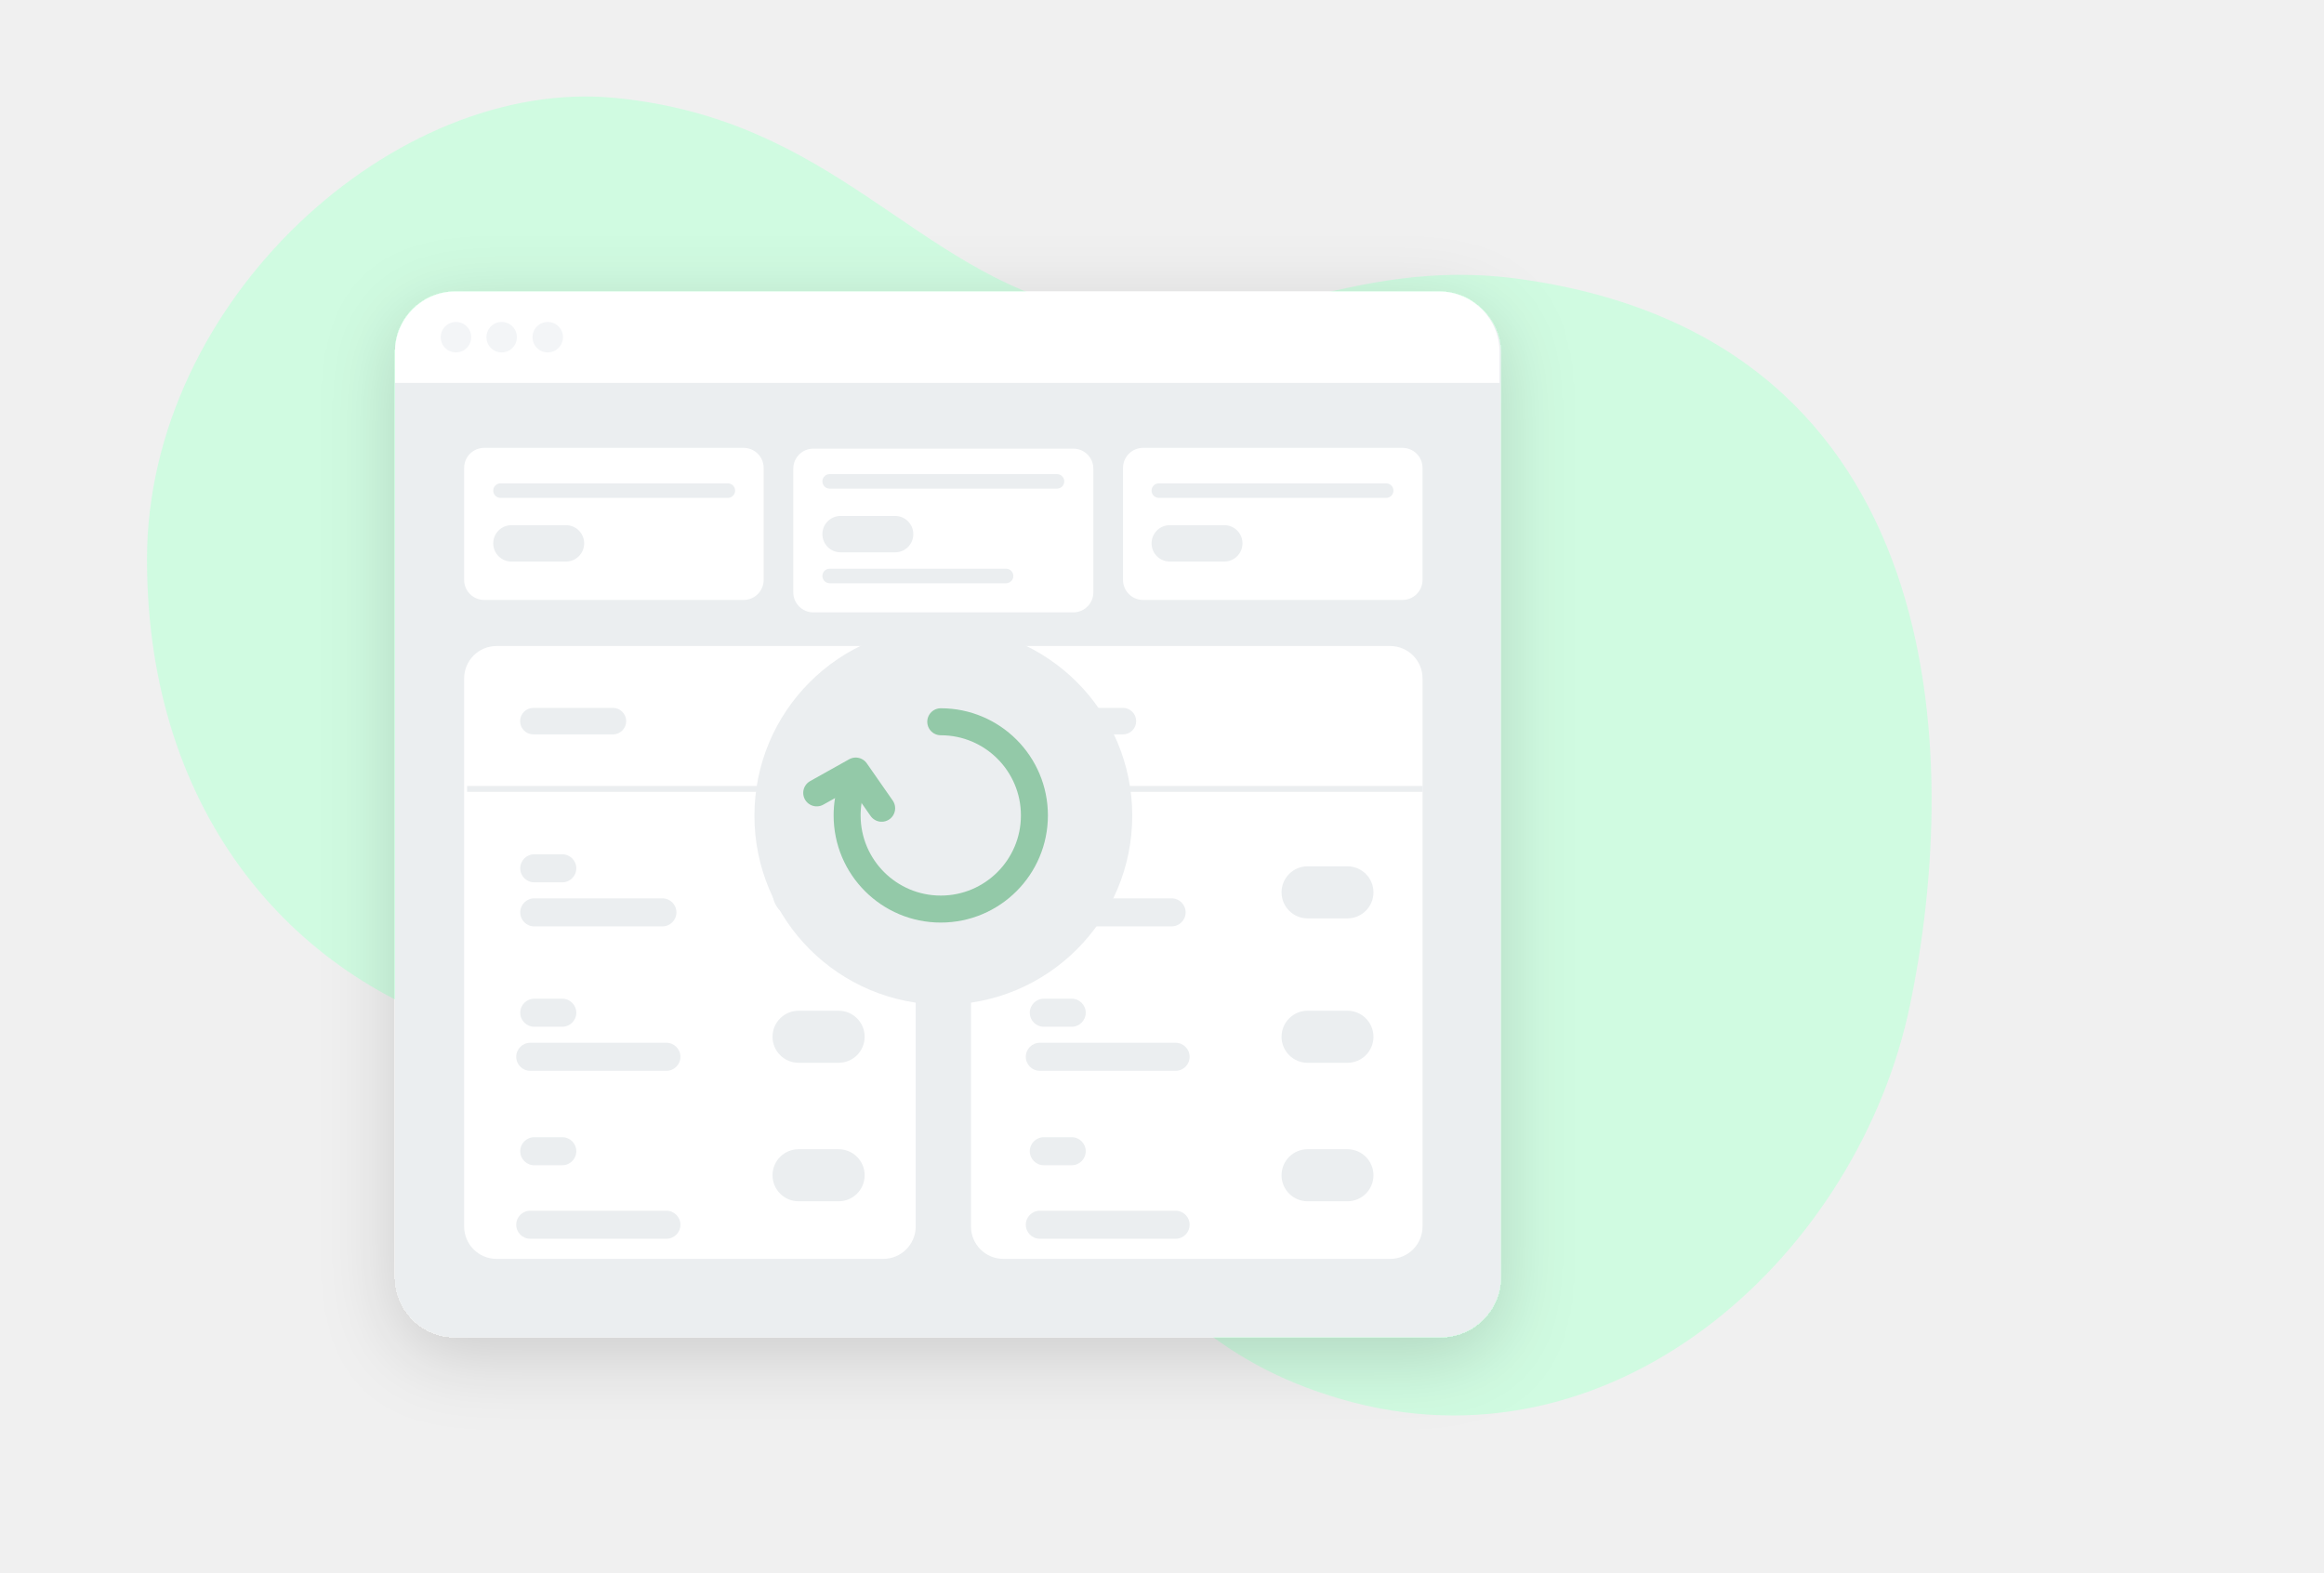
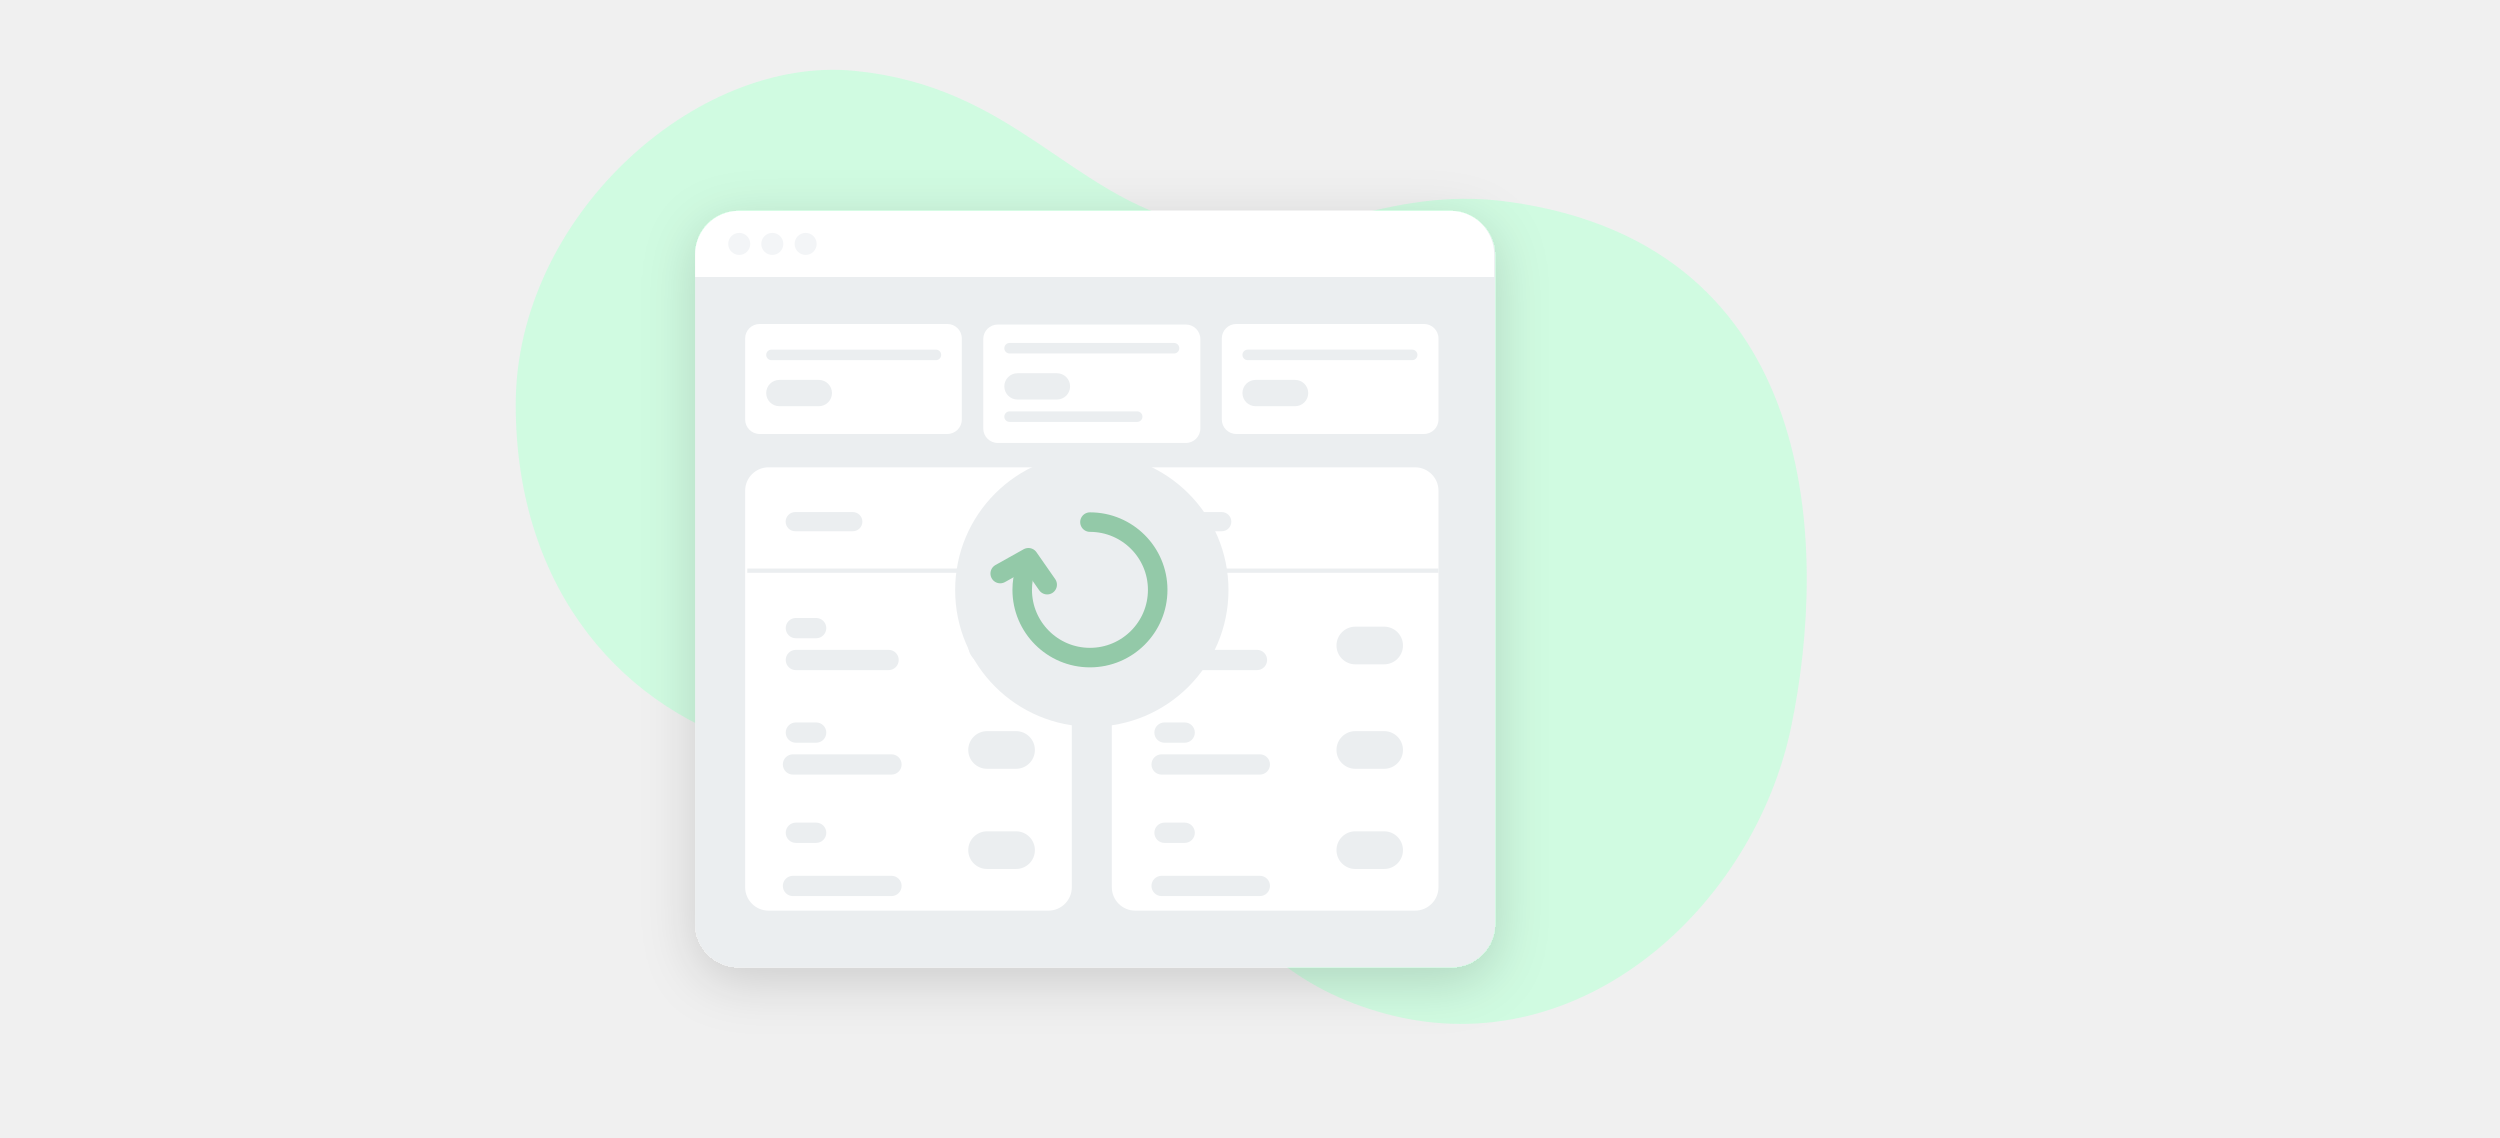
- <svg xmlns="http://www.w3.org/2000/svg" width="269" height="182" viewBox="0 0 269 182" fill="none">
+ <svg xmlns="http://www.w3.org/2000/svg" width="400" height="182" viewBox="0 0 269 182" fill="none">
  <path d="M221.092 116.275C215.163 144.826 187.696 170.346 156.7 162.334C125.704 154.322 125.225 126.334 106.725 118.334C88.225 110.334 78.771 125.757 56.612 119.865C34.454 113.974 17.012 94.617 17.014 64.725C17.017 34.834 45.723 8.834 71.223 11.334C96.723 13.834 105.723 31.333 125.223 35.834C144.723 40.334 155.223 29.334 176.222 32.334C225.979 39.443 227.022 87.724 221.092 116.275Z" fill="#D0FBE1" />
  <g filter="url(#filter0_d_2705_17609)">
    <rect x="45.724" y="33.881" width="128" height="120.889" rx="6.983" fill="#EBEEF0" />
    <mask id="mask0_2705_17609" style="mask-type:alpha" maskUnits="userSpaceOnUse" x="45" y="33" width="129" height="121">
      <rect x="45.724" y="33.881" width="128" height="120" rx="6.983" fill="#DEE3E6" />
    </mask>
    <g mask="url(#mask0_2705_17609)">
      <rect x="53.724" y="74.77" width="52.267" height="70.933" rx="3.751" fill="white" />
      <rect x="60.216" y="103.975" width="18.08" height="3.245" rx="1.623" fill="#EBEEF0" />
      <rect x="60.216" y="98.876" width="6.49" height="3.245" rx="1.623" fill="#EBEEF0" />
      <rect x="60.216" y="115.591" width="6.49" height="3.245" rx="1.623" fill="#EBEEF0" />
      <rect x="60.216" y="131.62" width="6.49" height="3.245" rx="1.623" fill="#EBEEF0" />
      <path d="M89.42 103.28C89.42 101.615 90.769 100.266 92.434 100.266H97.07C98.734 100.266 100.083 101.615 100.083 103.28C100.083 104.944 98.734 106.293 97.07 106.293H92.434C90.769 106.293 89.42 104.944 89.42 103.28Z" fill="#EBEEF0" />
      <rect x="60.203" y="81.931" width="12.277" height="3.069" rx="1.535" fill="#EBEEF0" />
      <path d="M89.42 119.995C89.42 118.331 90.769 116.982 92.434 116.982H97.07C98.734 116.982 100.083 118.331 100.083 119.995C100.083 121.659 98.734 123.008 97.07 123.008H92.434C90.769 123.008 89.42 121.659 89.42 119.995Z" fill="#EBEEF0" />
      <path d="M89.42 136.024C89.42 134.36 90.769 133.011 92.434 133.011H97.07C98.734 133.011 100.083 134.36 100.083 136.024C100.083 137.688 98.734 139.037 97.07 139.037H92.434C90.769 139.037 89.42 137.688 89.42 136.024Z" fill="#EBEEF0" />
      <rect x="59.752" y="120.691" width="19.007" height="3.245" rx="1.623" fill="#EBEEF0" />
      <rect x="59.752" y="140.129" width="19.007" height="3.245" rx="1.623" fill="#EBEEF0" />
      <path d="M105.901 91.309H54.066" stroke="#EBEEF0" stroke-width="0.682" />
      <rect x="112.391" y="74.77" width="52.267" height="70.933" rx="3.751" fill="white" />
      <rect x="119.197" y="103.975" width="18.039" height="3.245" rx="1.623" fill="#EBEEF0" />
      <rect x="119.197" y="98.876" width="6.476" height="3.245" rx="1.623" fill="#EBEEF0" />
      <rect x="119.197" y="115.591" width="6.476" height="3.245" rx="1.623" fill="#EBEEF0" />
      <rect x="119.197" y="131.62" width="6.476" height="3.245" rx="1.623" fill="#EBEEF0" />
      <path d="M148.338 103.28C148.338 101.615 149.687 100.266 151.351 100.266H155.963C157.627 100.266 158.976 101.615 158.976 103.28C158.976 104.944 157.627 106.293 155.963 106.293H151.351C149.687 106.293 148.338 104.944 148.338 103.28Z" fill="#EBEEF0" />
      <rect x="119.213" y="81.931" width="12.298" height="3.069" rx="1.535" fill="#EBEEF0" />
      <path d="M164.659 91.309H112.392" stroke="#EBEEF0" stroke-width="0.682" />
      <path d="M148.338 119.995C148.338 118.331 149.687 116.982 151.351 116.982H155.963C157.627 116.982 158.976 118.331 158.976 119.995C158.976 121.659 157.627 123.008 155.963 123.008H151.351C149.687 123.008 148.338 121.659 148.338 119.995Z" fill="#EBEEF0" />
      <path d="M148.338 136.024C148.338 134.36 149.687 133.011 151.351 133.011H155.963C157.627 133.011 158.976 134.36 158.976 136.024C158.976 137.688 157.627 139.037 155.963 139.037H151.351C149.687 139.037 148.338 137.688 148.338 136.024Z" fill="#EBEEF0" />
      <rect x="118.735" y="120.691" width="18.964" height="3.245" rx="1.623" fill="#EBEEF0" />
      <rect x="118.735" y="140.129" width="18.964" height="3.245" rx="1.623" fill="#EBEEF0" />
      <rect width="34.667" height="17.6" rx="2.316" transform="matrix(1 0 0 -1 129.99 69.4362)" fill="white" />
      <rect width="10.525" height="4.21" rx="2.105" transform="matrix(1 0 0 -1 133.292 64.9935)" fill="#EBEEF0" />
      <rect width="27.997" height="1.684" rx="0.842" transform="matrix(1 0 0 -1 133.292 57.6255)" fill="#EBEEF0" />
      <rect width="34.732" height="18.947" rx="2.316" transform="matrix(1 0 0 -1 91.8225 70.8737)" fill="white" />
      <rect width="22.102" height="1.684" rx="0.842" transform="matrix(1 0 0 -1 95.1907 67.5056)" fill="#EBEEF0" />
      <rect width="10.525" height="4.21" rx="2.105" transform="matrix(1 0 0 -1 95.1907 63.9266)" fill="#EBEEF0" />
      <rect width="27.997" height="1.684" rx="0.842" transform="matrix(1 0 0 -1 95.1907 56.5586)" fill="#EBEEF0" />
      <rect width="34.667" height="17.6" rx="2.316" transform="matrix(1 0 0 -1 53.7241 69.4366)" fill="white" />
      <path d="M57.092 62.889C57.092 64.051 58.035 64.994 59.197 64.994H65.512C66.675 64.994 67.617 64.051 67.617 62.889C67.617 61.726 66.675 60.784 65.512 60.784H59.197C58.035 60.784 57.092 61.726 57.092 62.889Z" fill="#EBEEF0" />
      <rect width="27.997" height="1.684" rx="0.842" transform="matrix(1 0 0 -1 57.0923 57.6259)" fill="#EBEEF0" />
    </g>
    <path d="M45.724 40.719C45.724 36.862 48.85 33.736 52.707 33.736H166.583C170.44 33.736 173.566 36.862 173.566 40.719V44.316H45.724V40.719Z" fill="white" />
    <rect x="51.014" y="37.263" width="3.527" height="3.527" rx="1.763" fill="#F3F5F7" />
    <rect x="56.304" y="37.263" width="3.527" height="3.527" rx="1.763" fill="#F3F5F7" />
    <rect x="61.638" y="37.263" width="3.527" height="3.527" rx="1.763" fill="#F3F5F7" />
  </g>
  <circle cx="109.19" cy="94.413" r="21.866" fill="#EBEEF0" />
  <path d="M108.892 83.537C114.879 83.537 119.732 88.39 119.732 94.377C119.732 100.363 114.879 105.216 108.892 105.216C102.906 105.216 98.053 100.363 98.053 94.377C98.053 93.23 98.231 92.125 98.561 91.087" stroke="#93C9A8" stroke-width="3.124" stroke-linecap="round" />
  <path d="M94.534 91.768L99.049 89.242L102.05 93.548" stroke="#93C9A8" stroke-width="3.124" stroke-linecap="round" stroke-linejoin="round" />
  <defs>
    <filter id="filter0_d_2705_17609" x="37.191" y="27.336" width="145.067" height="138.1" filterUnits="userSpaceOnUse" color-interpolation-filters="sRGB">
      <feFlood flood-opacity="0" result="BackgroundImageFix" />
      <feColorMatrix in="SourceAlpha" type="matrix" values="0 0 0 0 0 0 0 0 0 0 0 0 0 0 0 0 0 0 127 0" result="hardAlpha" />
      <feOffset dy="2.133" />
      <feGaussianBlur stdDeviation="4.267" />
      <feComposite in2="hardAlpha" operator="out" />
      <feColorMatrix type="matrix" values="0 0 0 0 0 0 0 0 0 0 0 0 0 0 0 0 0 0 0.15 0" />
      <feBlend mode="normal" in2="BackgroundImageFix" result="effect1_dropShadow_2705_17609" />
      <feBlend mode="normal" in="SourceGraphic" in2="effect1_dropShadow_2705_17609" result="shape" />
    </filter>
  </defs>
</svg>
